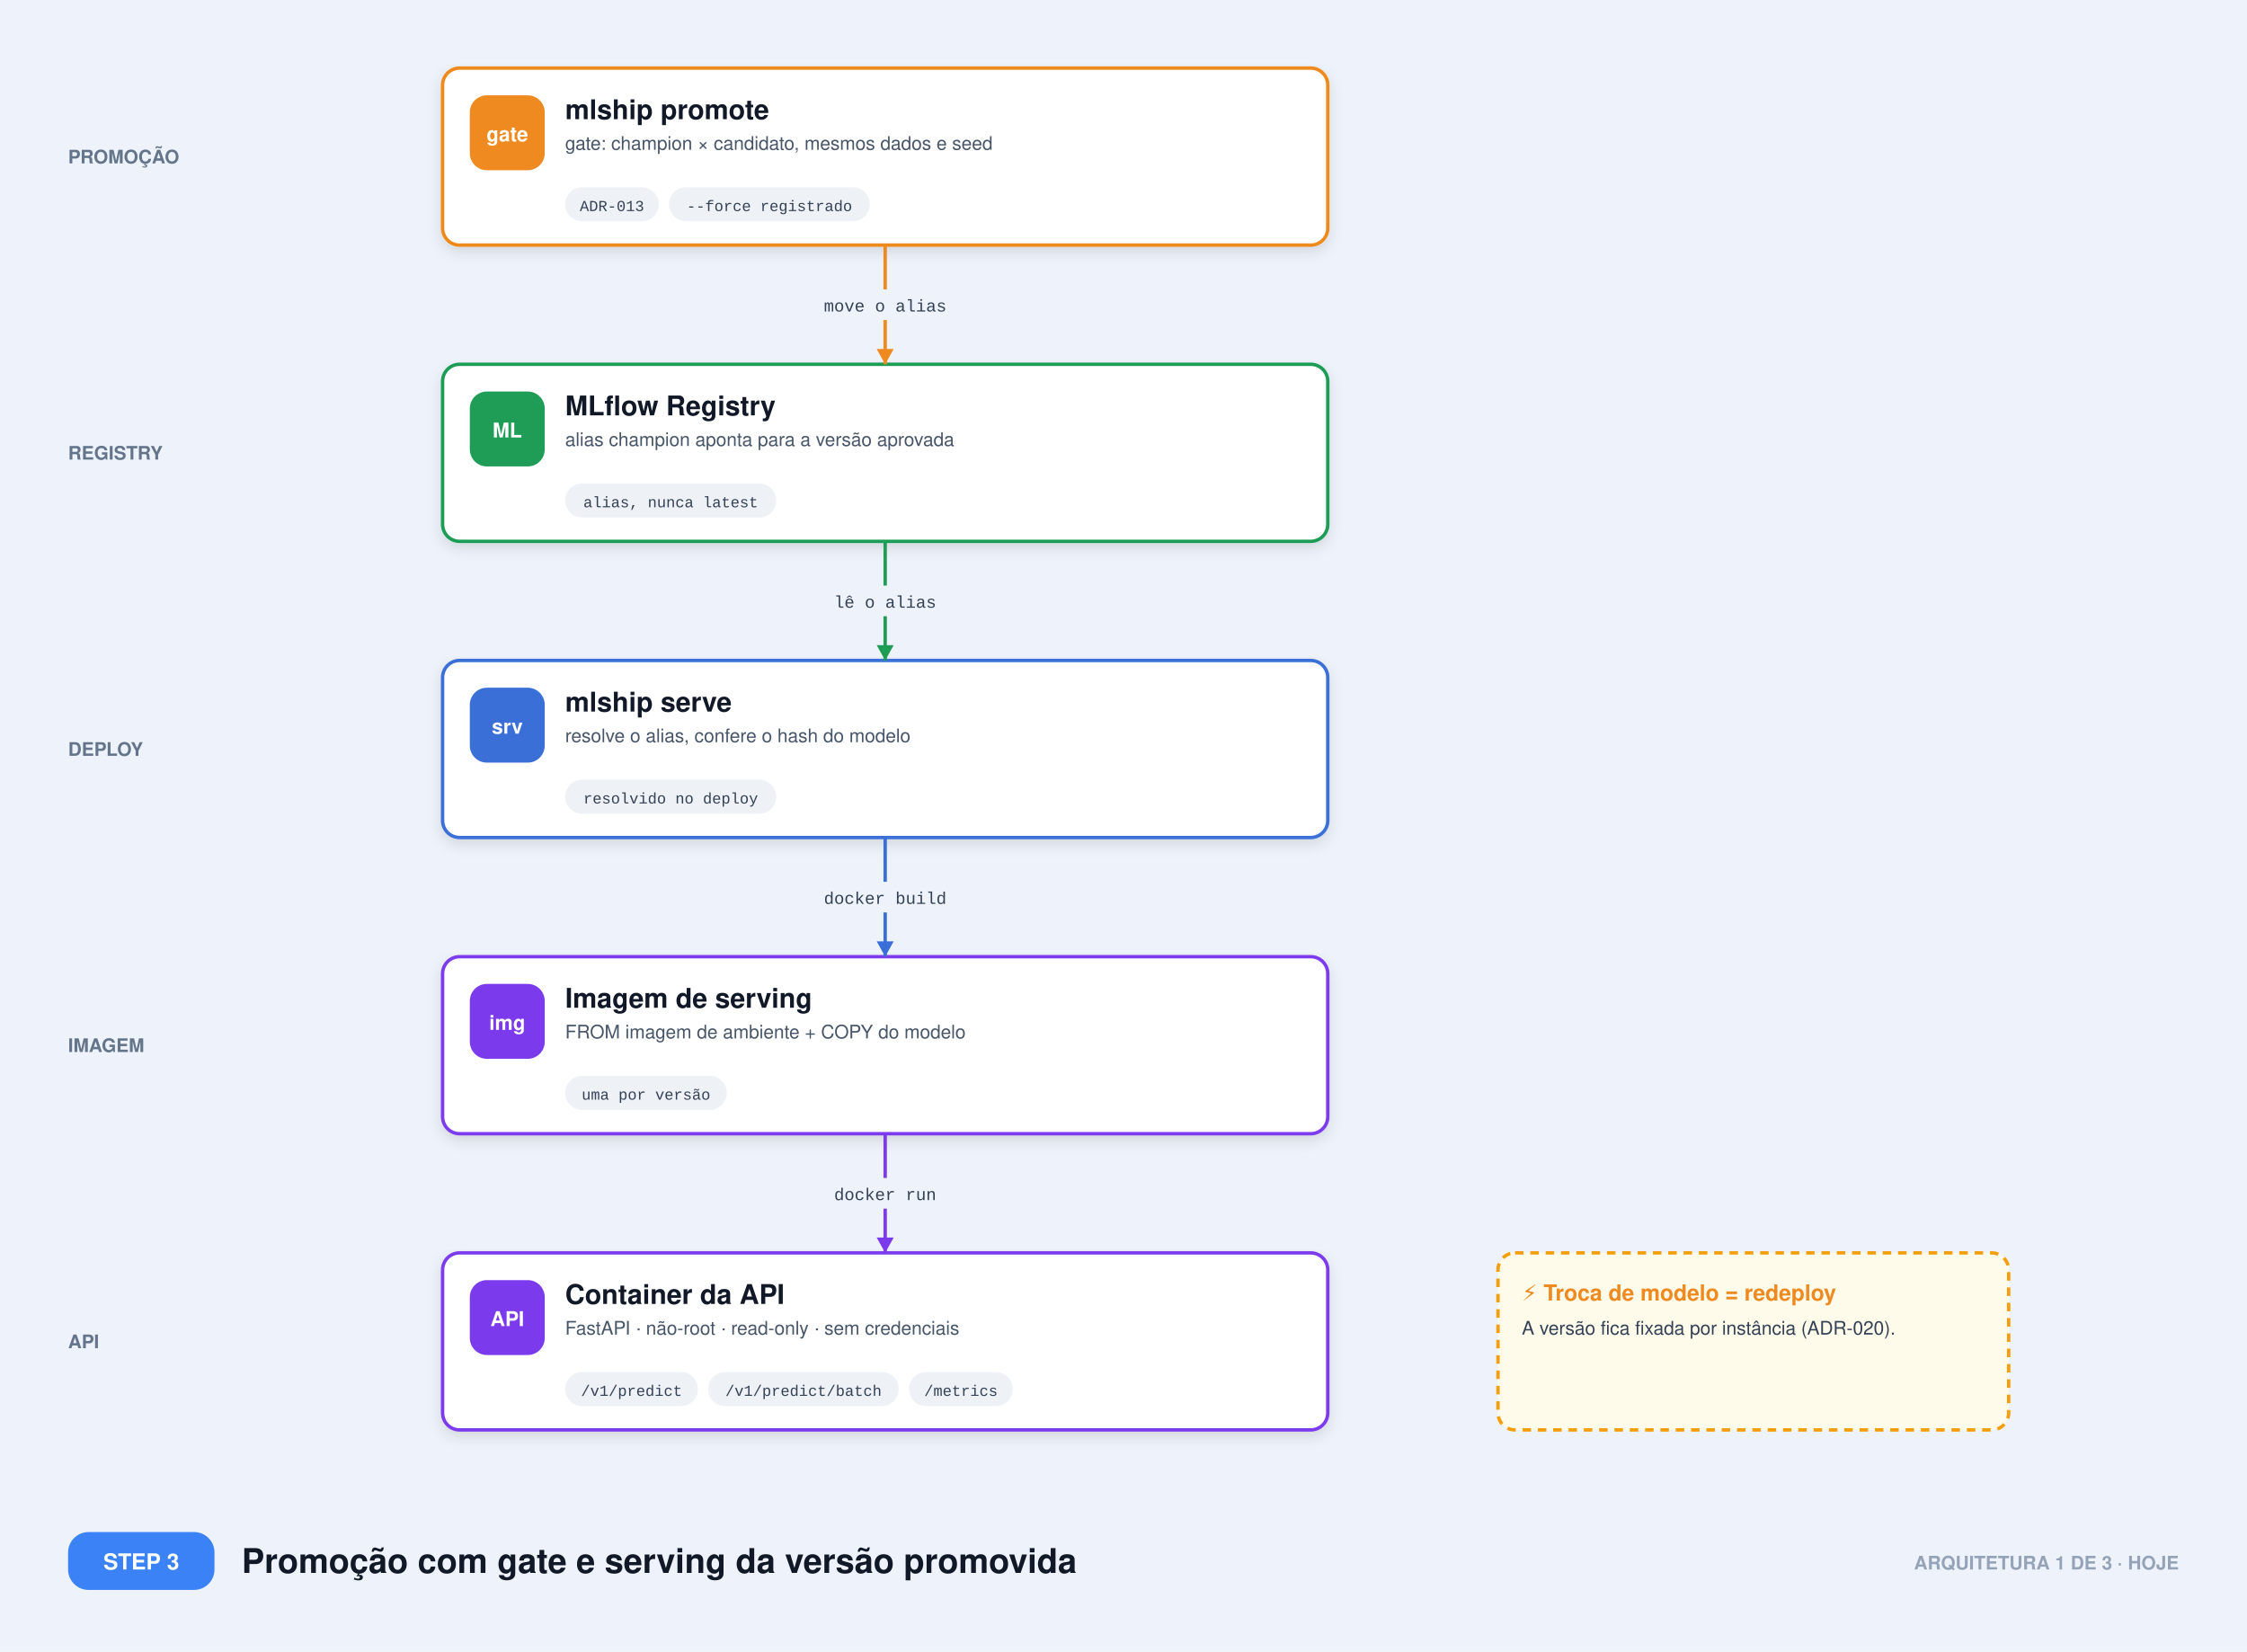
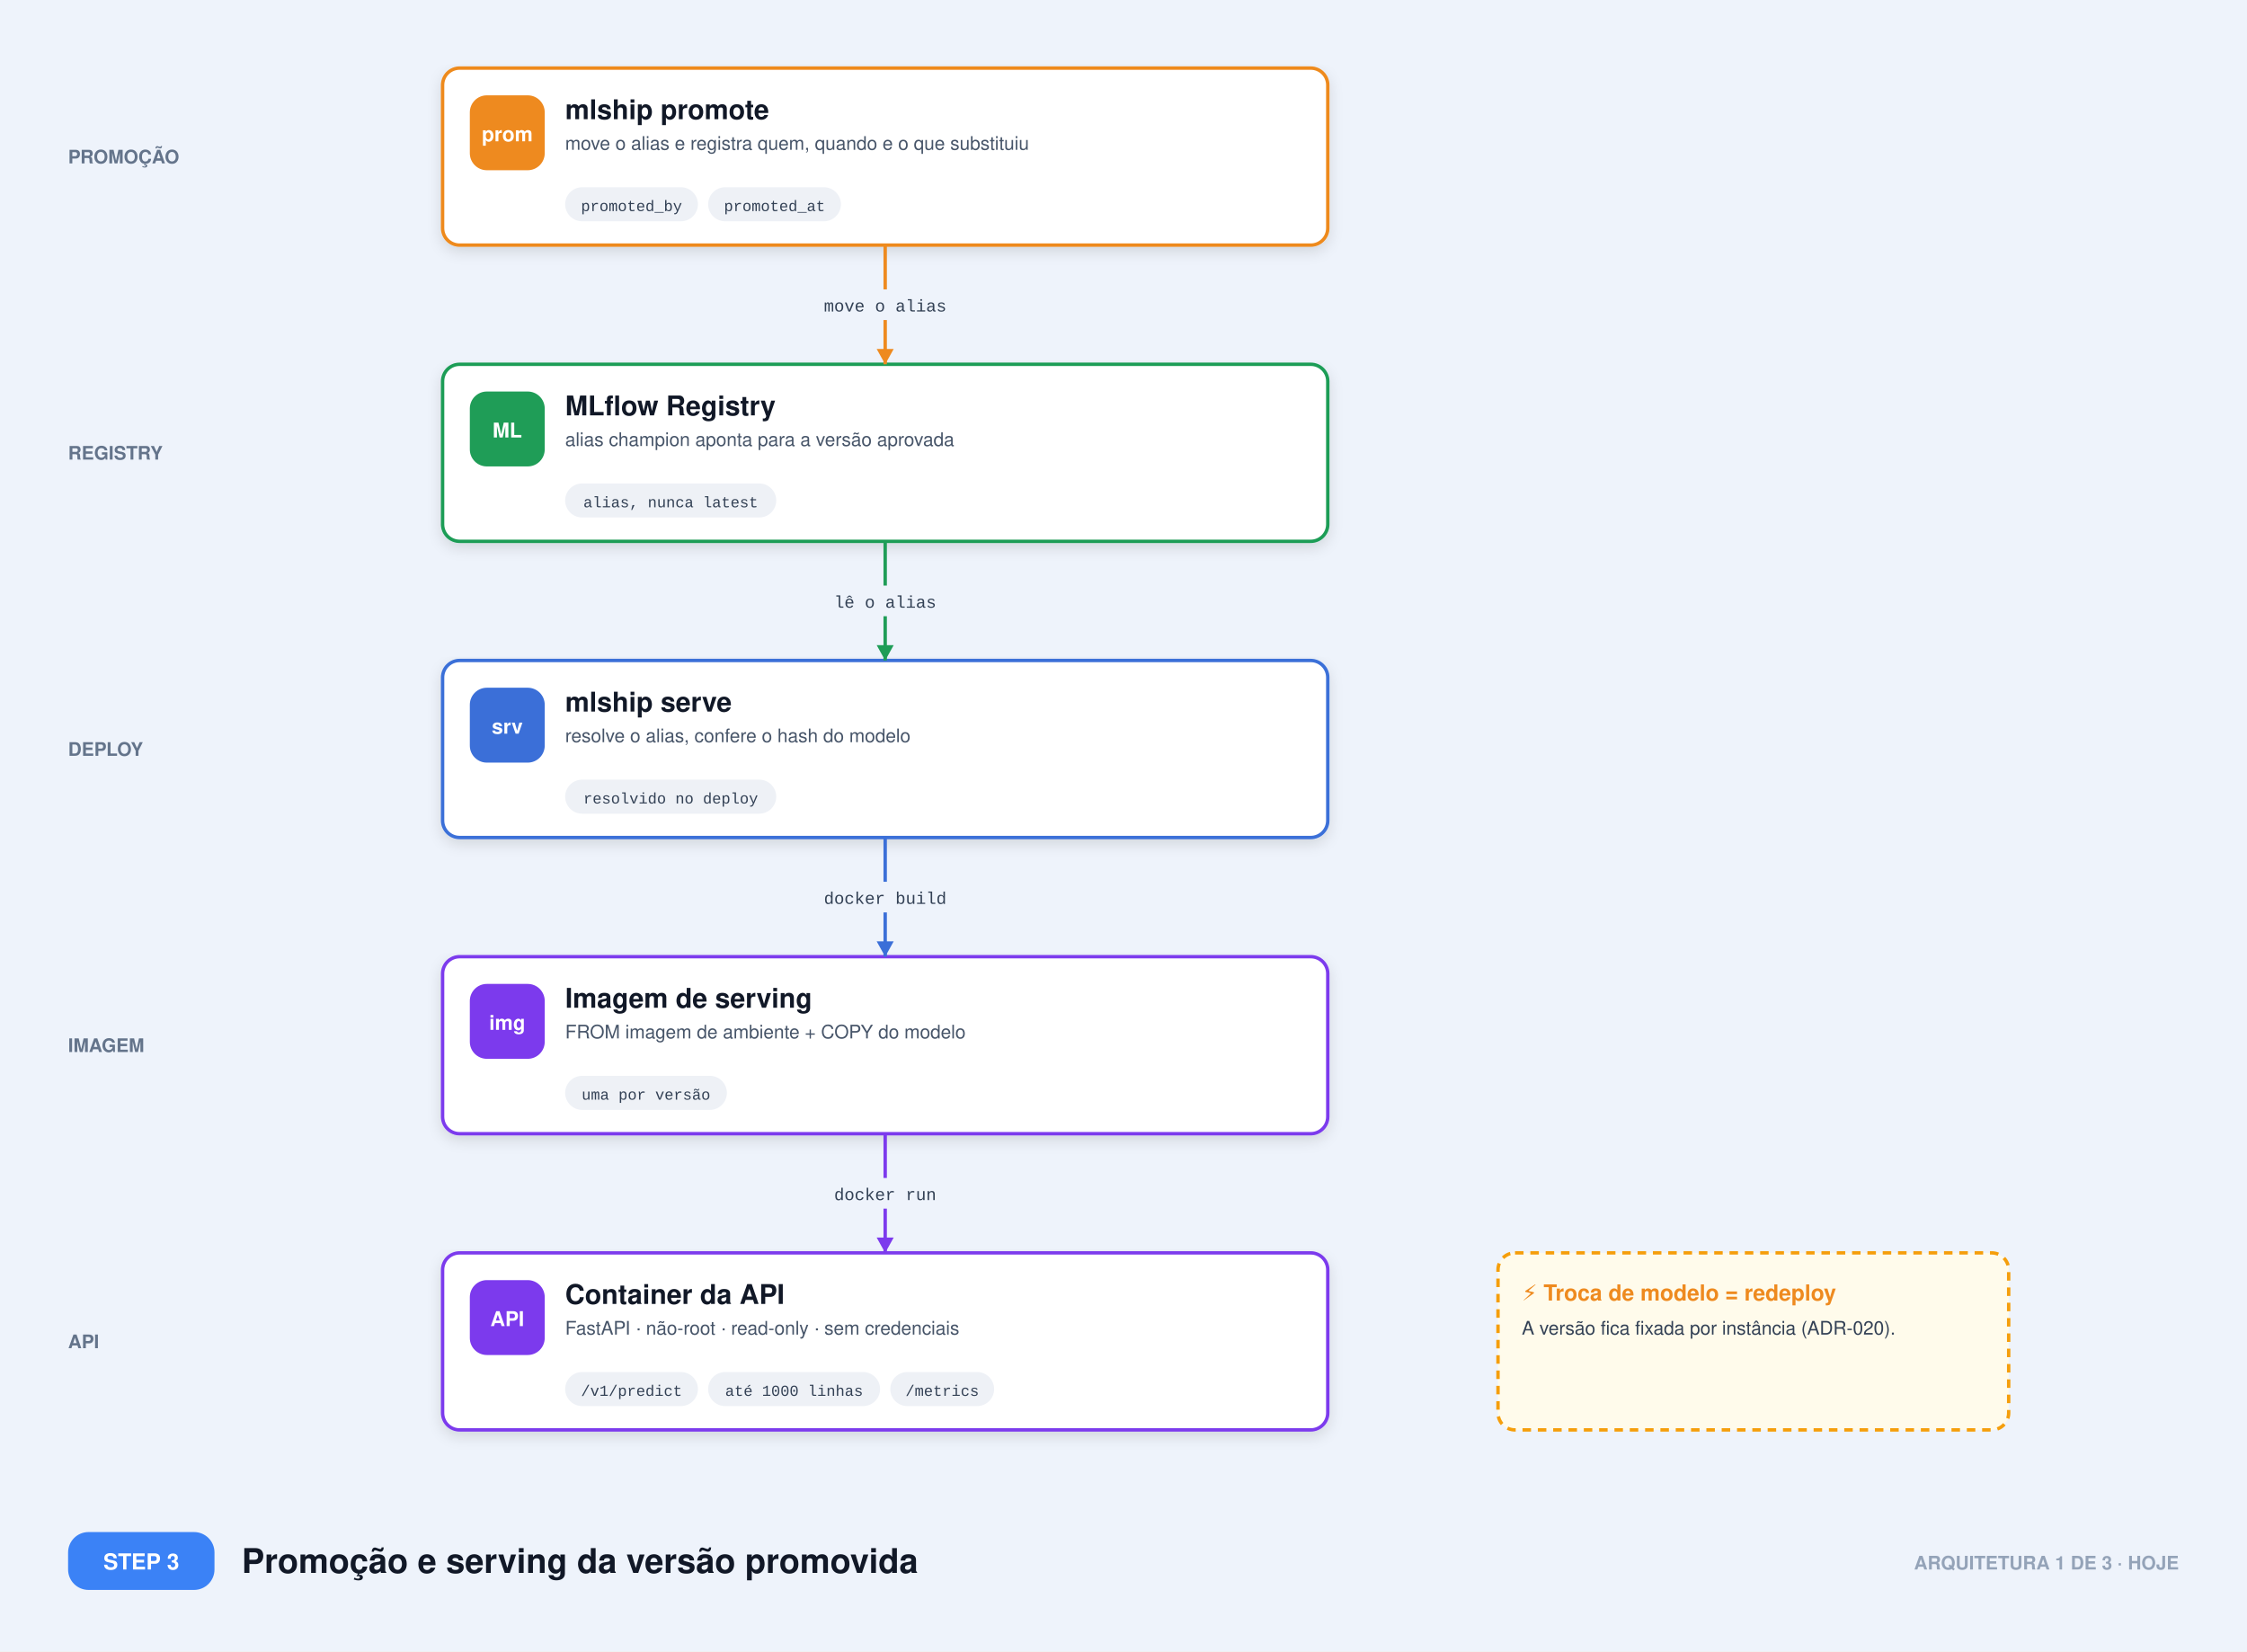
<svg xmlns="http://www.w3.org/2000/svg" width="1320" height="970" font-family="Helvetica, Arial, sans-serif">
  <defs>
    <filter id="sh" x="-5%" y="-5%" width="110%" height="120%">
      <feDropShadow dx="0" dy="3" stdDeviation="4" flood-opacity=".12" />
    </filter>
  </defs>
  <rect width="100%" height="100%" fill="#eef3fb" />
  <text x="40" y="96" font-size="11" font-weight="700" fill="#64748b">PROMOÇÃO</text>
  <text x="40" y="270" font-size="11" font-weight="700" fill="#64748b">REGISTRY</text>
  <text x="40" y="444" font-size="11" font-weight="700" fill="#64748b">DEPLOY</text>
  <text x="40" y="618" font-size="11" font-weight="700" fill="#64748b">IMAGEM</text>
  <text x="40" y="792" font-size="11" font-weight="700" fill="#64748b">API</text>
  <rect x="260" y="40" width="520" height="104" rx="10" fill="#fff" stroke="#ee8a1f" stroke-width="2" filter="url(#sh)" />
  <rect x="276" y="56" width="44" height="44" rx="10" fill="#ee8a1f" />
-   <text x="298" y="83" font-size="12" font-weight="700" fill="#fff" text-anchor="middle">gate</text>
+   <text x="298" y="83" font-size="12" font-weight="700" fill="#fff" text-anchor="middle">prom</text>
  <text x="332" y="70" font-size="16" font-weight="700" fill="#111827">mlship promote</text>
-   <text x="332" y="88" font-size="11" fill="#475569">gate: champion × candidato, mesmos dados e seed</text>
-   <rect x="332" y="110" width="55" height="20" rx="10" fill="#eef1f6" />
-   <text x="359.5" y="124" font-size="9" font-weight="400" font-family="Courier New, monospace" fill="#334155" text-anchor="middle">ADR-013</text>
-   <rect x="393" y="110" width="118" height="20" rx="10" fill="#eef1f6" />
-   <text x="452.0" y="124" font-size="9" font-weight="400" font-family="Courier New, monospace" fill="#334155" text-anchor="middle">--force registrado</text>
+   <text x="332" y="88" font-size="11" fill="#475569">move o alias e registra quem, quando e o que substituiu</text>
+   <rect x="332" y="110" width="78" height="20" rx="10" fill="#eef1f6" />
+   <text x="371.0" y="124" font-size="9" font-weight="400" font-family="Courier New, monospace" fill="#334155" text-anchor="middle">promoted_by</text>
+   <rect x="416" y="110" width="78" height="20" rx="10" fill="#eef1f6" />
+   <text x="455.0" y="124" font-size="9" font-weight="400" font-family="Courier New, monospace" fill="#334155" text-anchor="middle">promoted_at</text>
  <rect x="260" y="214" width="520" height="104" rx="10" fill="#fff" stroke="#1f9d57" stroke-width="2" filter="url(#sh)" />
  <rect x="276" y="230" width="44" height="44" rx="10" fill="#1f9d57" />
  <text x="298" y="257" font-size="12" font-weight="700" fill="#fff" text-anchor="middle">ML</text>
  <text x="332" y="244" font-size="16" font-weight="700" fill="#111827">MLflow Registry</text>
  <text x="332" y="262" font-size="11" fill="#475569">alias champion aponta para a versão aprovada</text>
  <rect x="332" y="284" width="124" height="20" rx="10" fill="#eef1f6" />
  <text x="394.0" y="298" font-size="9" font-weight="400" font-family="Courier New, monospace" fill="#334155" text-anchor="middle">alias, nunca latest</text>
  <rect x="260" y="388" width="520" height="104" rx="10" fill="#fff" stroke="#3b6fd8" stroke-width="2" filter="url(#sh)" />
  <rect x="276" y="404" width="44" height="44" rx="10" fill="#3b6fd8" />
  <text x="298" y="431" font-size="12" font-weight="700" fill="#fff" text-anchor="middle">srv</text>
  <text x="332" y="418" font-size="16" font-weight="700" fill="#111827">mlship serve</text>
  <text x="332" y="436" font-size="11" fill="#475569">resolve o alias, confere o hash do modelo</text>
  <rect x="332" y="458" width="124" height="20" rx="10" fill="#eef1f6" />
  <text x="394.0" y="472" font-size="9" font-weight="400" font-family="Courier New, monospace" fill="#334155" text-anchor="middle">resolvido no deploy</text>
  <rect x="260" y="562" width="520" height="104" rx="10" fill="#fff" stroke="#7c3aed" stroke-width="2" filter="url(#sh)" />
  <rect x="276" y="578" width="44" height="44" rx="10" fill="#7c3aed" />
  <text x="298" y="605" font-size="12" font-weight="700" fill="#fff" text-anchor="middle">img</text>
  <text x="332" y="592" font-size="16" font-weight="700" fill="#111827">Imagem de serving</text>
  <text x="332" y="610" font-size="11" fill="#475569">FROM imagem de ambiente + COPY do modelo</text>
  <rect x="332" y="632" width="95" height="20" rx="10" fill="#eef1f6" />
  <text x="379.5" y="646" font-size="9" font-weight="400" font-family="Courier New, monospace" fill="#334155" text-anchor="middle">uma por versão</text>
  <rect x="260" y="736" width="520" height="104" rx="10" fill="#fff" stroke="#7c3aed" stroke-width="2" filter="url(#sh)" />
  <rect x="276" y="752" width="44" height="44" rx="10" fill="#7c3aed" />
  <text x="298" y="779" font-size="12" font-weight="700" fill="#fff" text-anchor="middle">API</text>
  <text x="332" y="766" font-size="16" font-weight="700" fill="#111827">Container da API</text>
  <text x="332" y="784" font-size="11" fill="#475569">FastAPI · não-root · read-only · sem credenciais</text>
  <rect x="332" y="806" width="78" height="20" rx="10" fill="#eef1f6" />
  <text x="371.0" y="820" font-size="9" font-weight="400" font-family="Courier New, monospace" fill="#334155" text-anchor="middle">/v1/predict</text>
-   <rect x="416" y="806" width="112" height="20" rx="10" fill="#eef1f6" />
-   <text x="472.0" y="820" font-size="9" font-weight="400" font-family="Courier New, monospace" fill="#334155" text-anchor="middle">/v1/predict/batch</text>
-   <rect x="534" y="806" width="61" height="20" rx="10" fill="#eef1f6" />
-   <text x="564.5" y="820" font-size="9" font-weight="400" font-family="Courier New, monospace" fill="#334155" text-anchor="middle">/metrics</text>
+   <rect x="416" y="806" width="101" height="20" rx="10" fill="#eef1f6" />
+   <text x="466.5" y="820" font-size="9" font-weight="400" font-family="Courier New, monospace" fill="#334155" text-anchor="middle">até 1000 linhas</text>
+   <rect x="523" y="806" width="61" height="20" rx="10" fill="#eef1f6" />
+   <text x="553.5" y="820" font-size="9" font-weight="400" font-family="Courier New, monospace" fill="#334155" text-anchor="middle">/metrics</text>
  <rect x="880" y="736" width="300" height="104" rx="10" fill="#fffbeb" stroke="#f59e0b" stroke-width="2" stroke-dasharray="5 4" />
  <text x="894" y="764" font-size="13" font-weight="700" fill="#ee8a1f">⚡ Troca de modelo = redeploy</text>
  <text x="894" y="784" font-size="11" fill="#334155">A versão fica fixada por instância (ADR-020).</text>
  <path d="M520.0,144 L520.0,179.0 L520.0,179.0 L520.0,214" fill="none" stroke="#ee8a1f" stroke-width="2" />
  <polygon points="515.0,205 525.0,205 520.0,214" fill="#ee8a1f" />
  <rect x="478.0" y="170.0" width="84.0" height="18" fill="#eef3fb" />
  <text x="520.0" y="183.0" font-size="10" font-family="Courier New, monospace" fill="#334155" text-anchor="middle">move o alias</text>
  <path d="M520.0,318 L520.0,353.0 L520.0,353.0 L520.0,388" fill="none" stroke="#1f9d57" stroke-width="2" />
  <polygon points="515.0,379 525.0,379 520.0,388" fill="#1f9d57" />
  <rect x="484.0" y="344.0" width="72.0" height="18" fill="#eef3fb" />
  <text x="520.0" y="357.0" font-size="10" font-family="Courier New, monospace" fill="#334155" text-anchor="middle">lê o alias</text>
  <path d="M520.0,492 L520.0,527.0 L520.0,527.0 L520.0,562" fill="none" stroke="#3b6fd8" stroke-width="2" />
  <polygon points="515.0,553 525.0,553 520.0,562" fill="#3b6fd8" />
  <rect x="478.0" y="518.0" width="84.0" height="18" fill="#eef3fb" />
  <text x="520.0" y="531.0" font-size="10" font-family="Courier New, monospace" fill="#334155" text-anchor="middle">docker build</text>
  <path d="M520.0,666 L520.0,701.0 L520.0,701.0 L520.0,736" fill="none" stroke="#7c3aed" stroke-width="2" />
  <polygon points="515.0,727 525.0,727 520.0,736" fill="#7c3aed" />
  <rect x="484.0" y="692.0" width="72.0" height="18" fill="#eef3fb" />
  <text x="520.0" y="705.0" font-size="10" font-family="Courier New, monospace" fill="#334155" text-anchor="middle">docker run</text>
  <rect x="40" y="900" width="86" height="34" rx="12" fill="#3b82f6" />
  <text x="83" y="922" font-size="13" font-weight="700" fill="#fff" text-anchor="middle">STEP 3</text>
-   <text x="142" y="924" font-size="20" font-weight="700" fill="#111827">Promoção com gate e serving da versão promovida</text>
+   <text x="142" y="924" font-size="20" font-weight="700" fill="#111827">Promoção e serving da versão promovida</text>
  <text x="1280" y="922" font-size="11" font-weight="700" fill="#94a3b8" text-anchor="end">ARQUITETURA 1 DE 3 · HOJE</text>
</svg>
